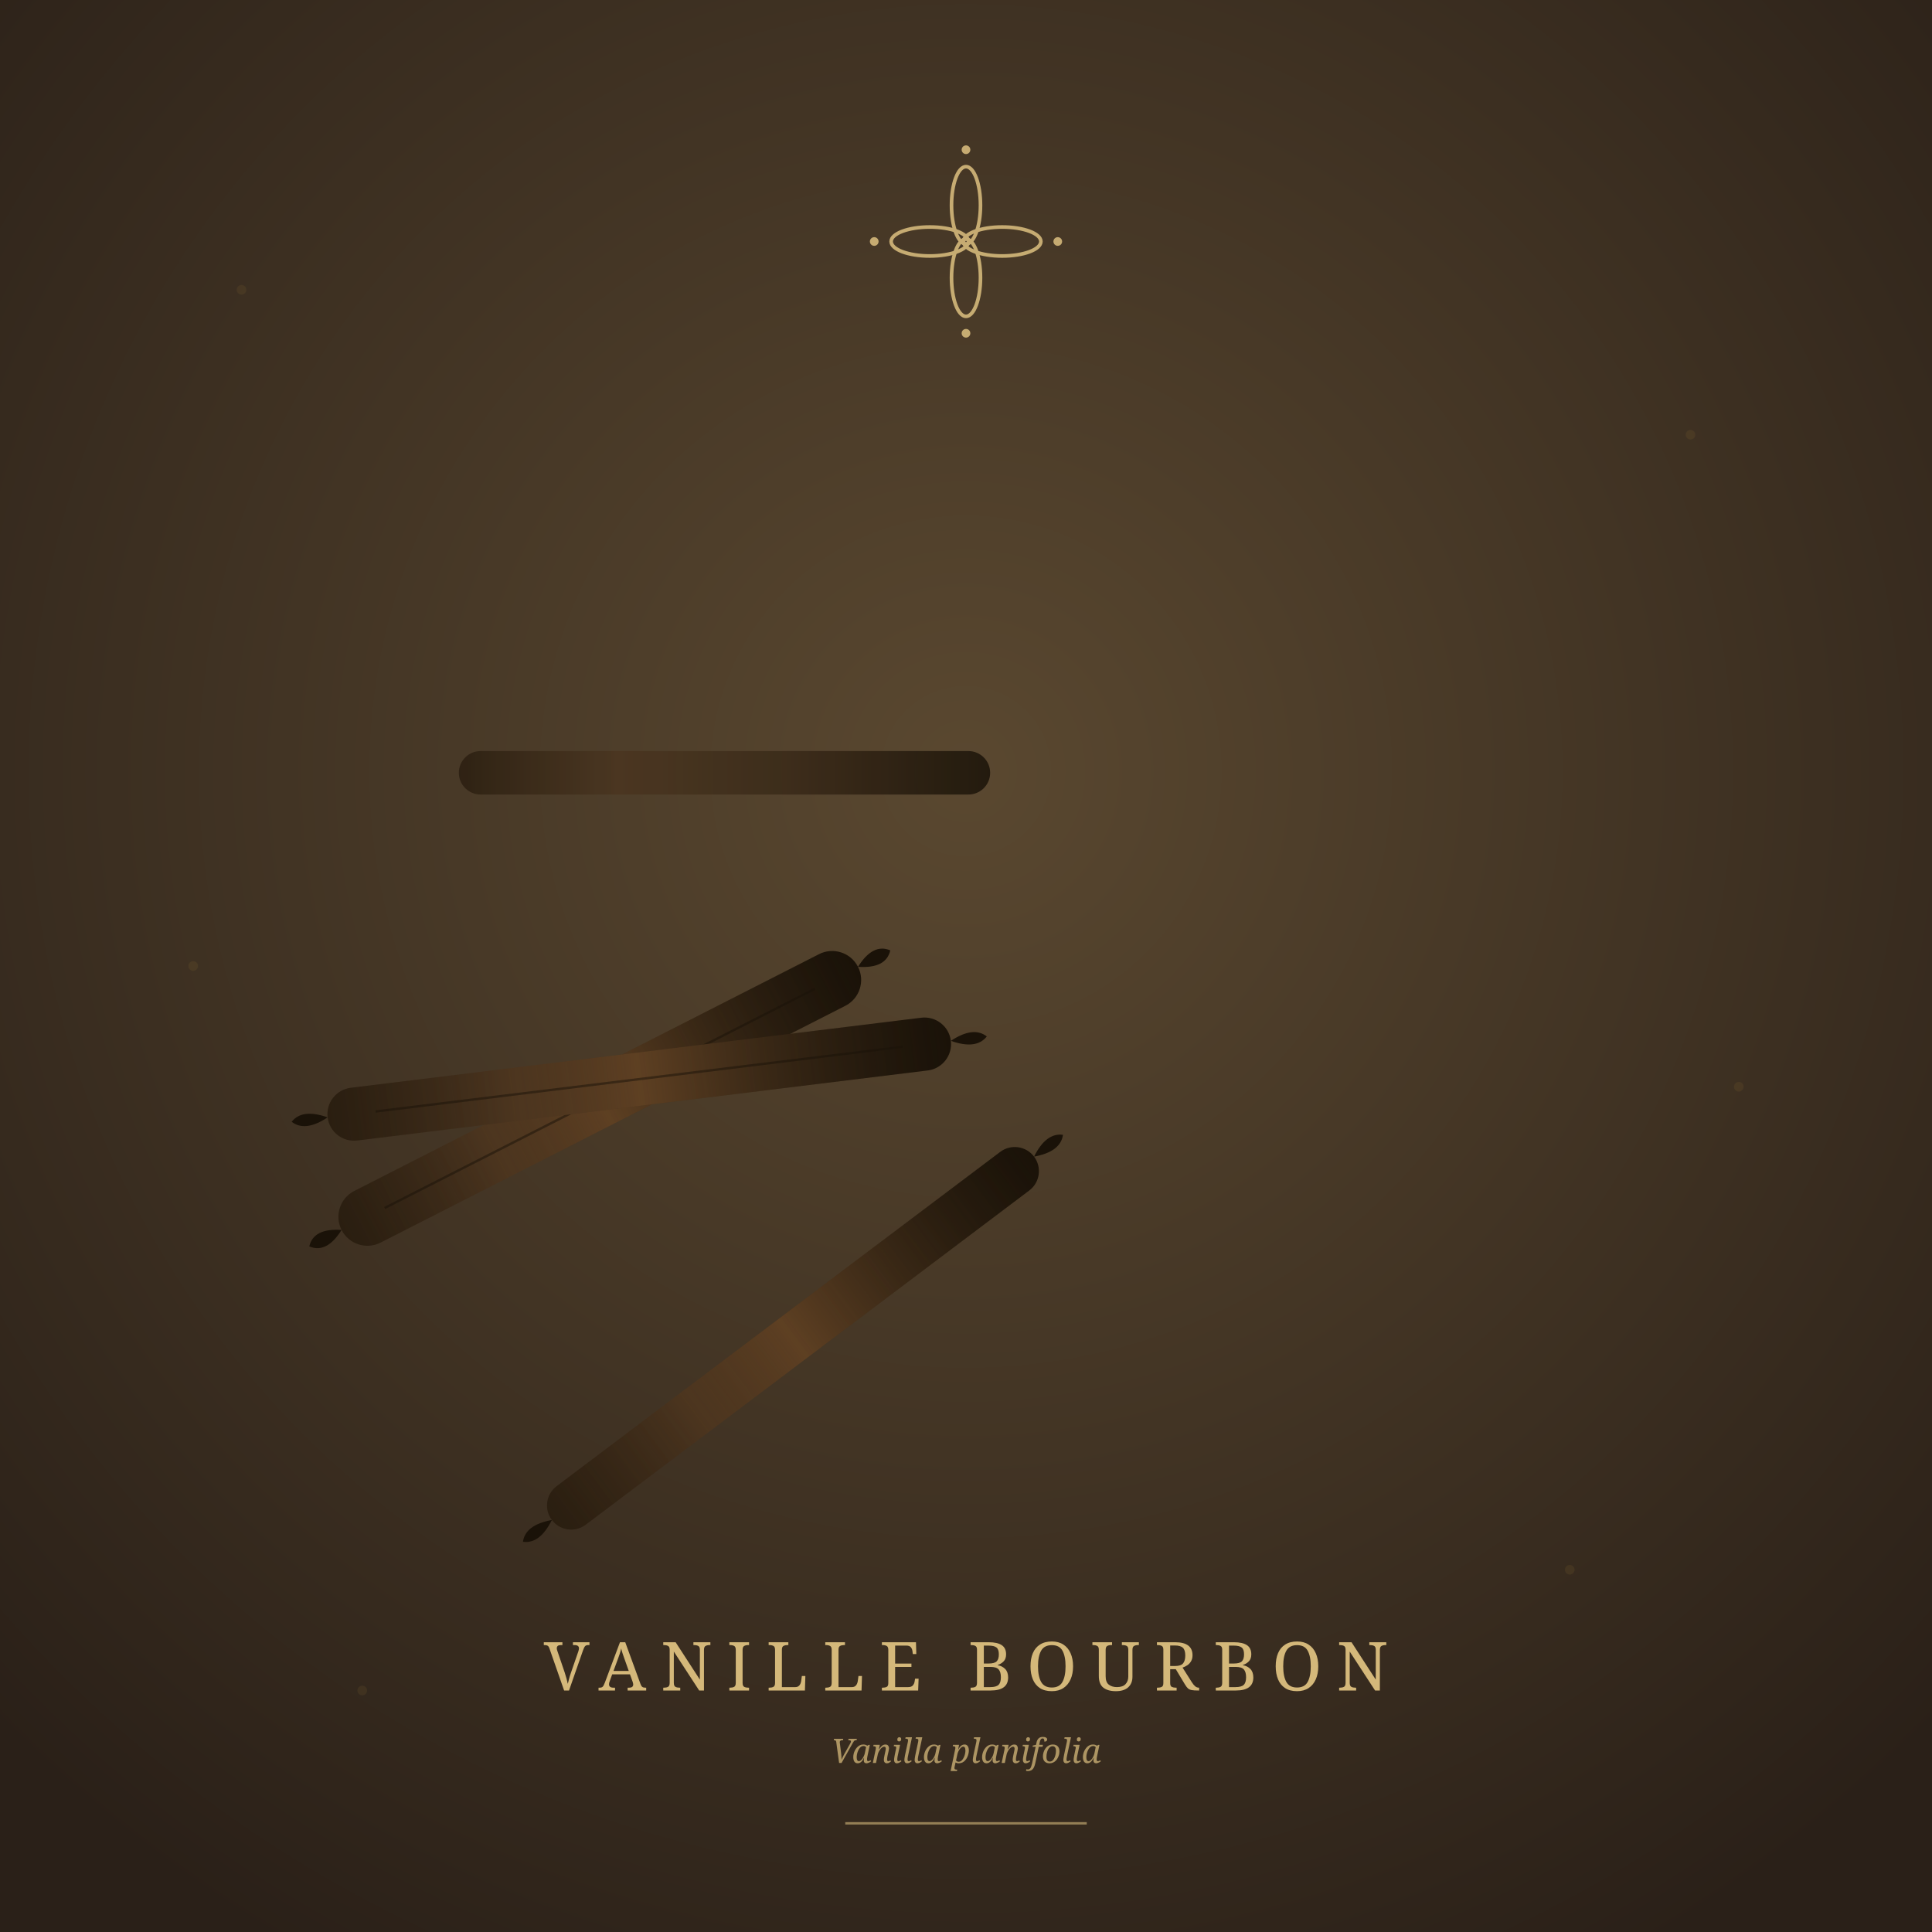
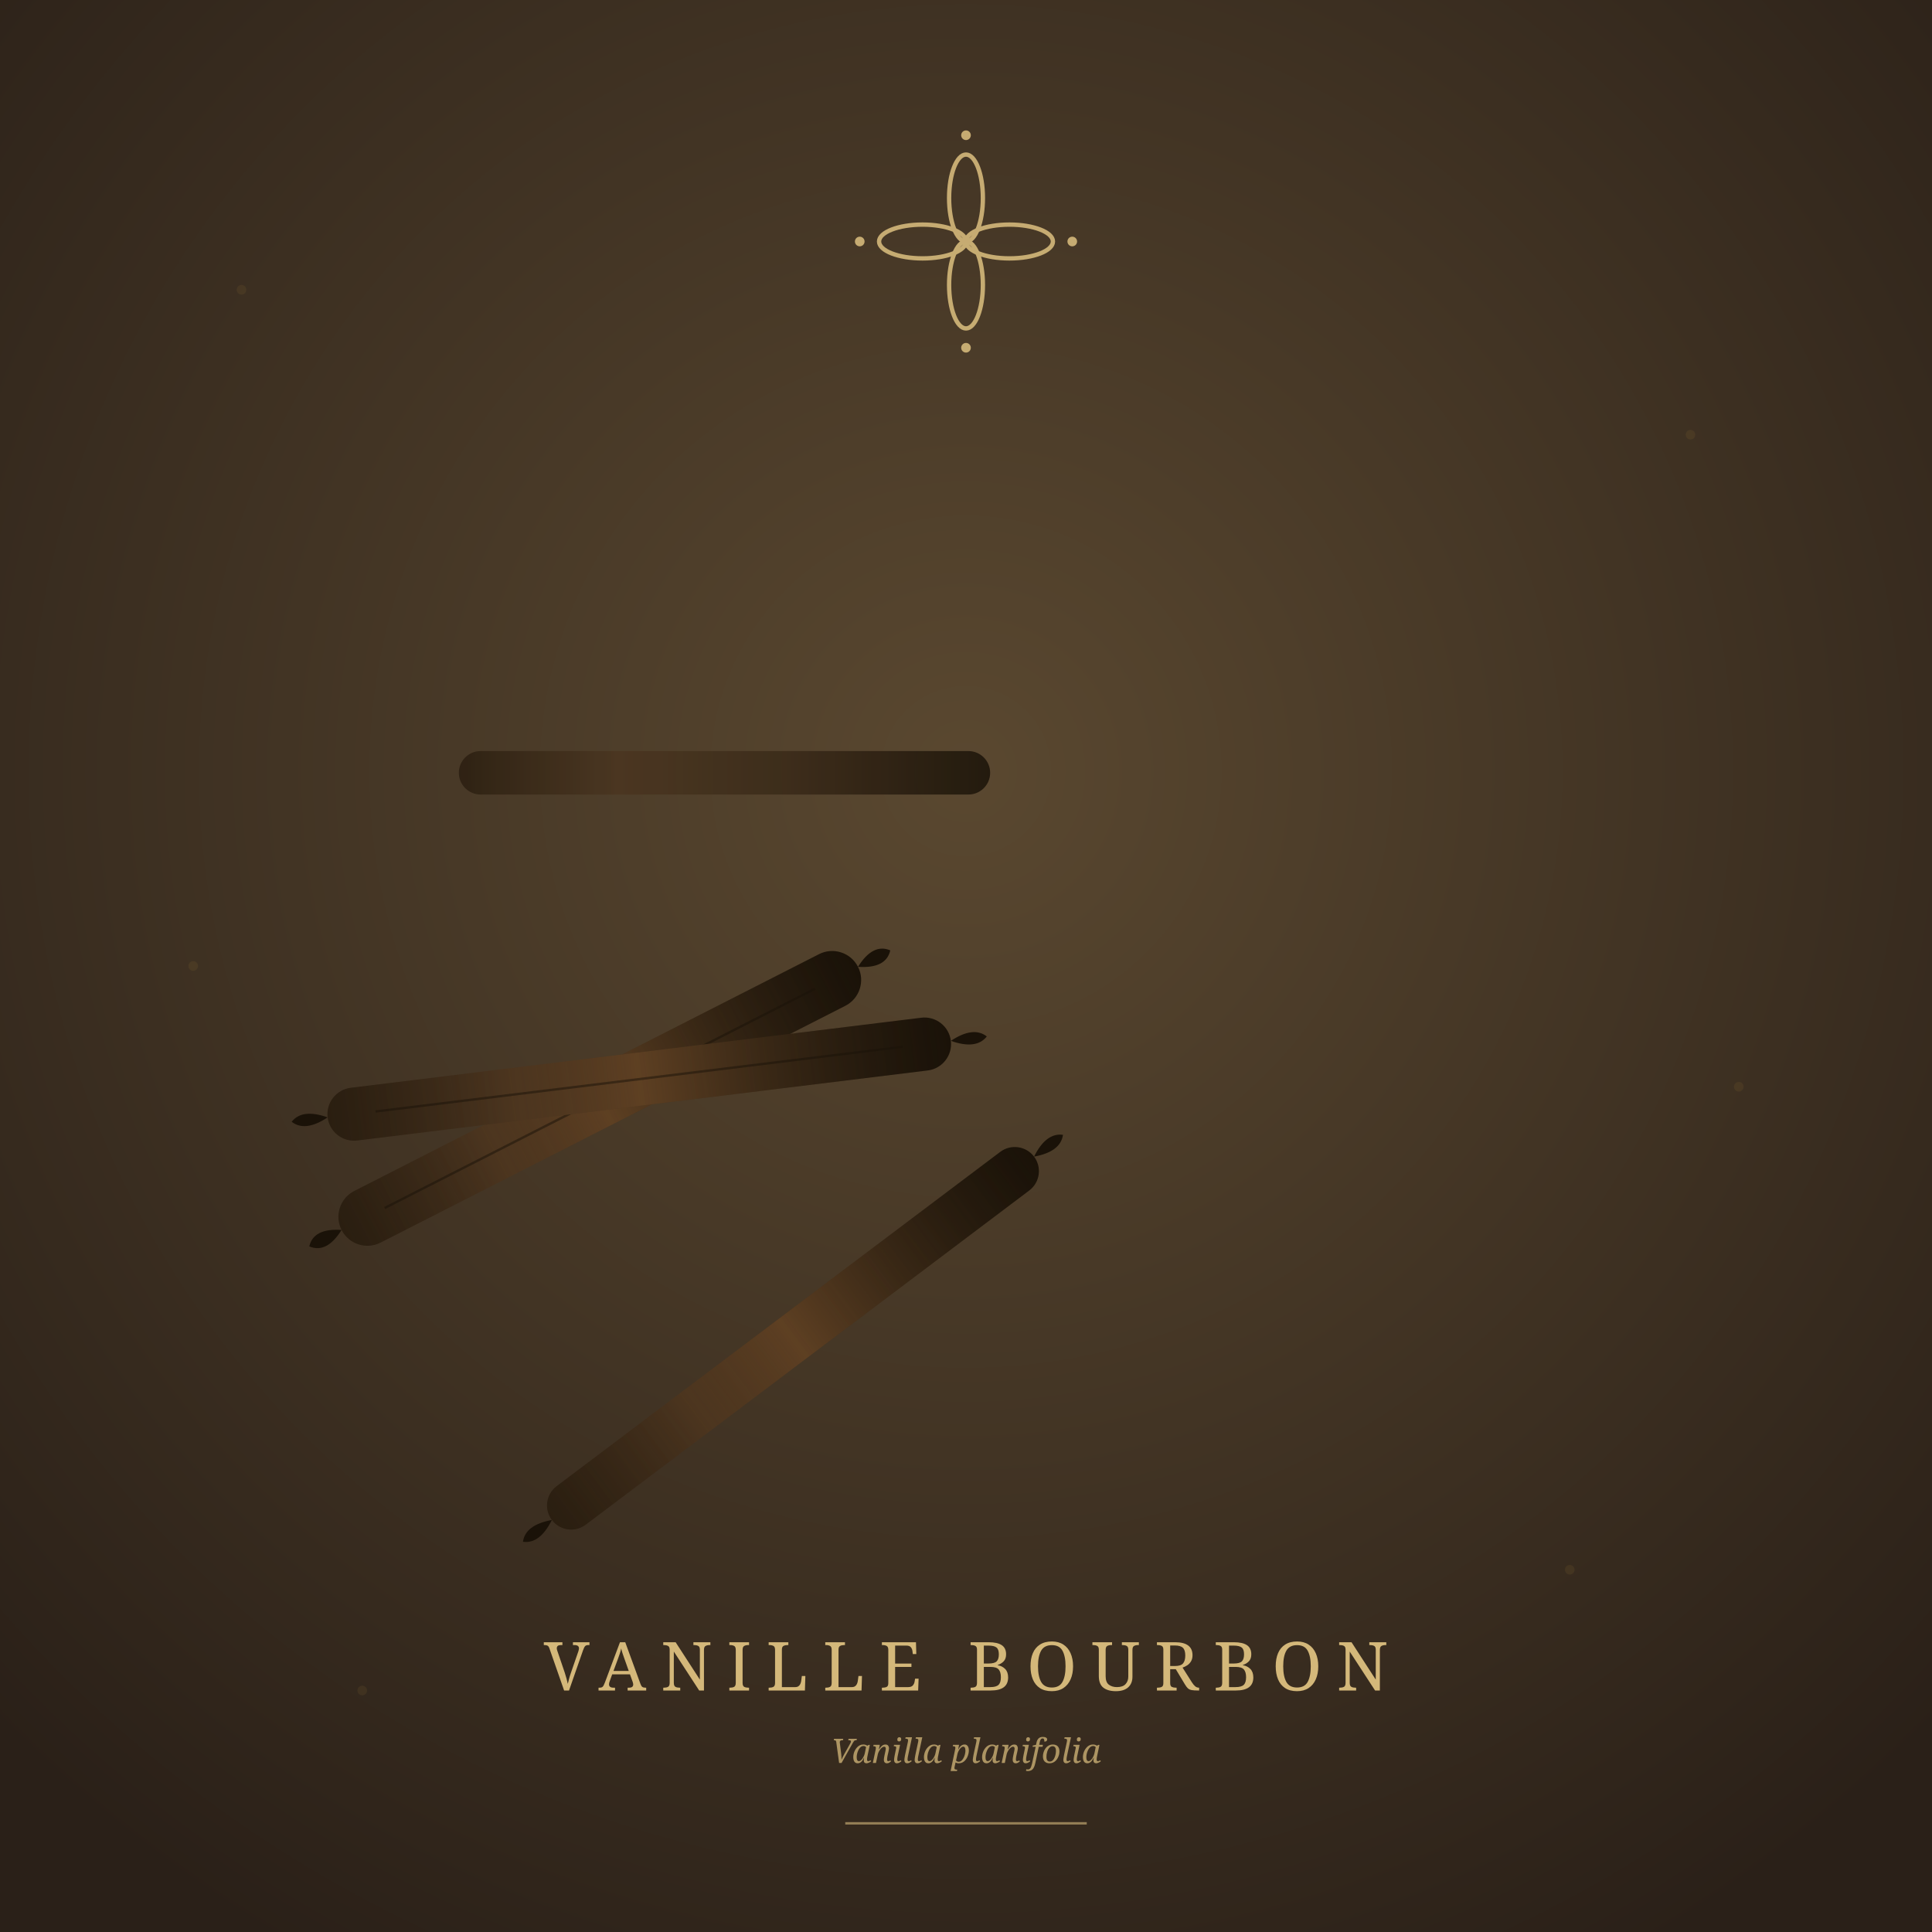
<svg xmlns="http://www.w3.org/2000/svg" viewBox="0 0 800 800" width="800" height="800">
  <defs>
    <radialGradient id="vbg" cx="50%" cy="40%" r="70%">
      <stop offset="0%" stop-color="#5a4830" />
      <stop offset="100%" stop-color="#2a2018" />
    </radialGradient>
    <linearGradient id="pod" x1="0" y1="0" x2="1" y2="0">
      <stop offset="0%" stop-color="#2a1e10" />
      <stop offset="30%" stop-color="#4a3520" />
      <stop offset="60%" stop-color="#3a2a18" />
      <stop offset="100%" stop-color="#1a1208" />
    </linearGradient>
    <linearGradient id="podHi" x1="0" y1="0" x2="1" y2="0">
      <stop offset="0%" stop-color="transparent" />
      <stop offset="50%" stop-color="#8b5a2e" />
      <stop offset="100%" stop-color="transparent" />
    </linearGradient>
  </defs>
  <rect width="800" height="800" fill="url(#vbg)" />
  <g fill="#8B6B2E" opacity="0.15">
    <circle cx="100" cy="120" r="2" />
    <circle cx="700" cy="180" r="2" />
    <circle cx="150" cy="700" r="2" />
    <circle cx="650" cy="650" r="2" />
    <circle cx="80" cy="400" r="2" />
    <circle cx="720" cy="450" r="2" />
  </g>
  <g transform="translate(400 400) rotate(-15)">
    <g transform="rotate(-12) translate(-160 -20)">
      <rect x="-120" y="-12" width="240" height="24" rx="12" fill="url(#pod)" />
      <rect x="-120" y="-12" width="240" height="24" rx="12" fill="url(#podHi)" opacity="0.4" />
      <path d="M -120 0 Q -130 -6 -135 0 Q -130 6 -120 0" fill="#1a1208" />
      <path d="M 120 0 Q 130 -6 135 0 Q 130 6 120 0" fill="#1a1208" />
      <line x1="-100" y1="0" x2="100" y2="0" stroke="#1a1208" stroke-width="1" opacity="0.5" />
    </g>
    <g transform="rotate(8) translate(-140 30)">
      <rect x="-130" y="-11" width="260" height="22" rx="11" fill="url(#pod)" />
      <rect x="-130" y="-11" width="260" height="22" rx="11" fill="url(#podHi)" opacity="0.4" />
      <path d="M -130 0 Q -140 -5 -145 0 Q -140 5 -130 0" fill="#1a1208" />
      <path d="M 130 0 Q 140 -5 145 0 Q 140 5 130 0" fill="#1a1208" />
      <line x1="-110" y1="0" x2="110" y2="0" stroke="#1a1208" stroke-width="1" opacity="0.5" />
    </g>
    <g transform="rotate(-22) translate(-150 80)">
      <rect x="-125" y="-10" width="250" height="20" rx="10" fill="url(#pod)" />
      <rect x="-125" y="-10" width="250" height="20" rx="10" fill="url(#podHi)" opacity="0.4" />
      <path d="M -125 0 Q -135 -5 -140 0 Q -135 5 -125 0" fill="#1a1208" />
      <path d="M 125 0 Q 135 -5 140 0 Q 135 5 125 0" fill="#1a1208" />
    </g>
    <g transform="rotate(15) translate(-100 -80)">
      <rect x="-110" y="-9" width="220" height="18" rx="9" fill="url(#pod)" opacity="0.85" />
    </g>
  </g>
  <g transform="translate(400 100)" opacity="0.9">
-     <g stroke="#d4b87a" stroke-width="1.5" fill="none" stroke-linecap="round">
-       <ellipse cx="0" cy="-15" rx="6" ry="16" />
-       <ellipse cx="0" cy="15" rx="6" ry="16" />
-       <ellipse cx="-15" cy="0" rx="16" ry="6" />
-       <ellipse cx="15" cy="0" rx="16" ry="6" />
+     <g stroke="#d4b87a" stroke-width="1.8" fill="none" stroke-linecap="round" stroke-linejoin="round">
+       <ellipse cx="0" cy="-18" rx="7" ry="18" />
+       <ellipse cx="0" cy="18" rx="7" ry="18" />
+       <ellipse cx="-18" cy="0" rx="18" ry="7" />
+       <ellipse cx="18" cy="0" rx="18" ry="7" />
    </g>
    <g fill="#d4b87a">
-       <circle cx="0" cy="-38" r="1.8" />
-       <circle cx="0" cy="38" r="1.8" />
-       <circle cx="-38" cy="0" r="1.8" />
-       <circle cx="38" cy="0" r="1.8" />
+       <circle cx="0" cy="-44" r="2" />
+       <circle cx="0" cy="44" r="2" />
+       <circle cx="-44" cy="0" r="2" />
+       <circle cx="44" cy="0" r="2" />
    </g>
  </g>
  <text x="400" y="700" text-anchor="middle" fill="#d4b87a" font-family="serif" font-size="28" letter-spacing="6">VANILLE BOURBON</text>
  <text x="400" y="730" text-anchor="middle" fill="#d4b87a" font-family="serif" font-size="14" font-style="italic" opacity="0.75">Vanilla planifolia</text>
  <line x1="350" y1="755" x2="450" y2="755" stroke="#d4b87a" stroke-width="1" opacity="0.6" />
</svg>
